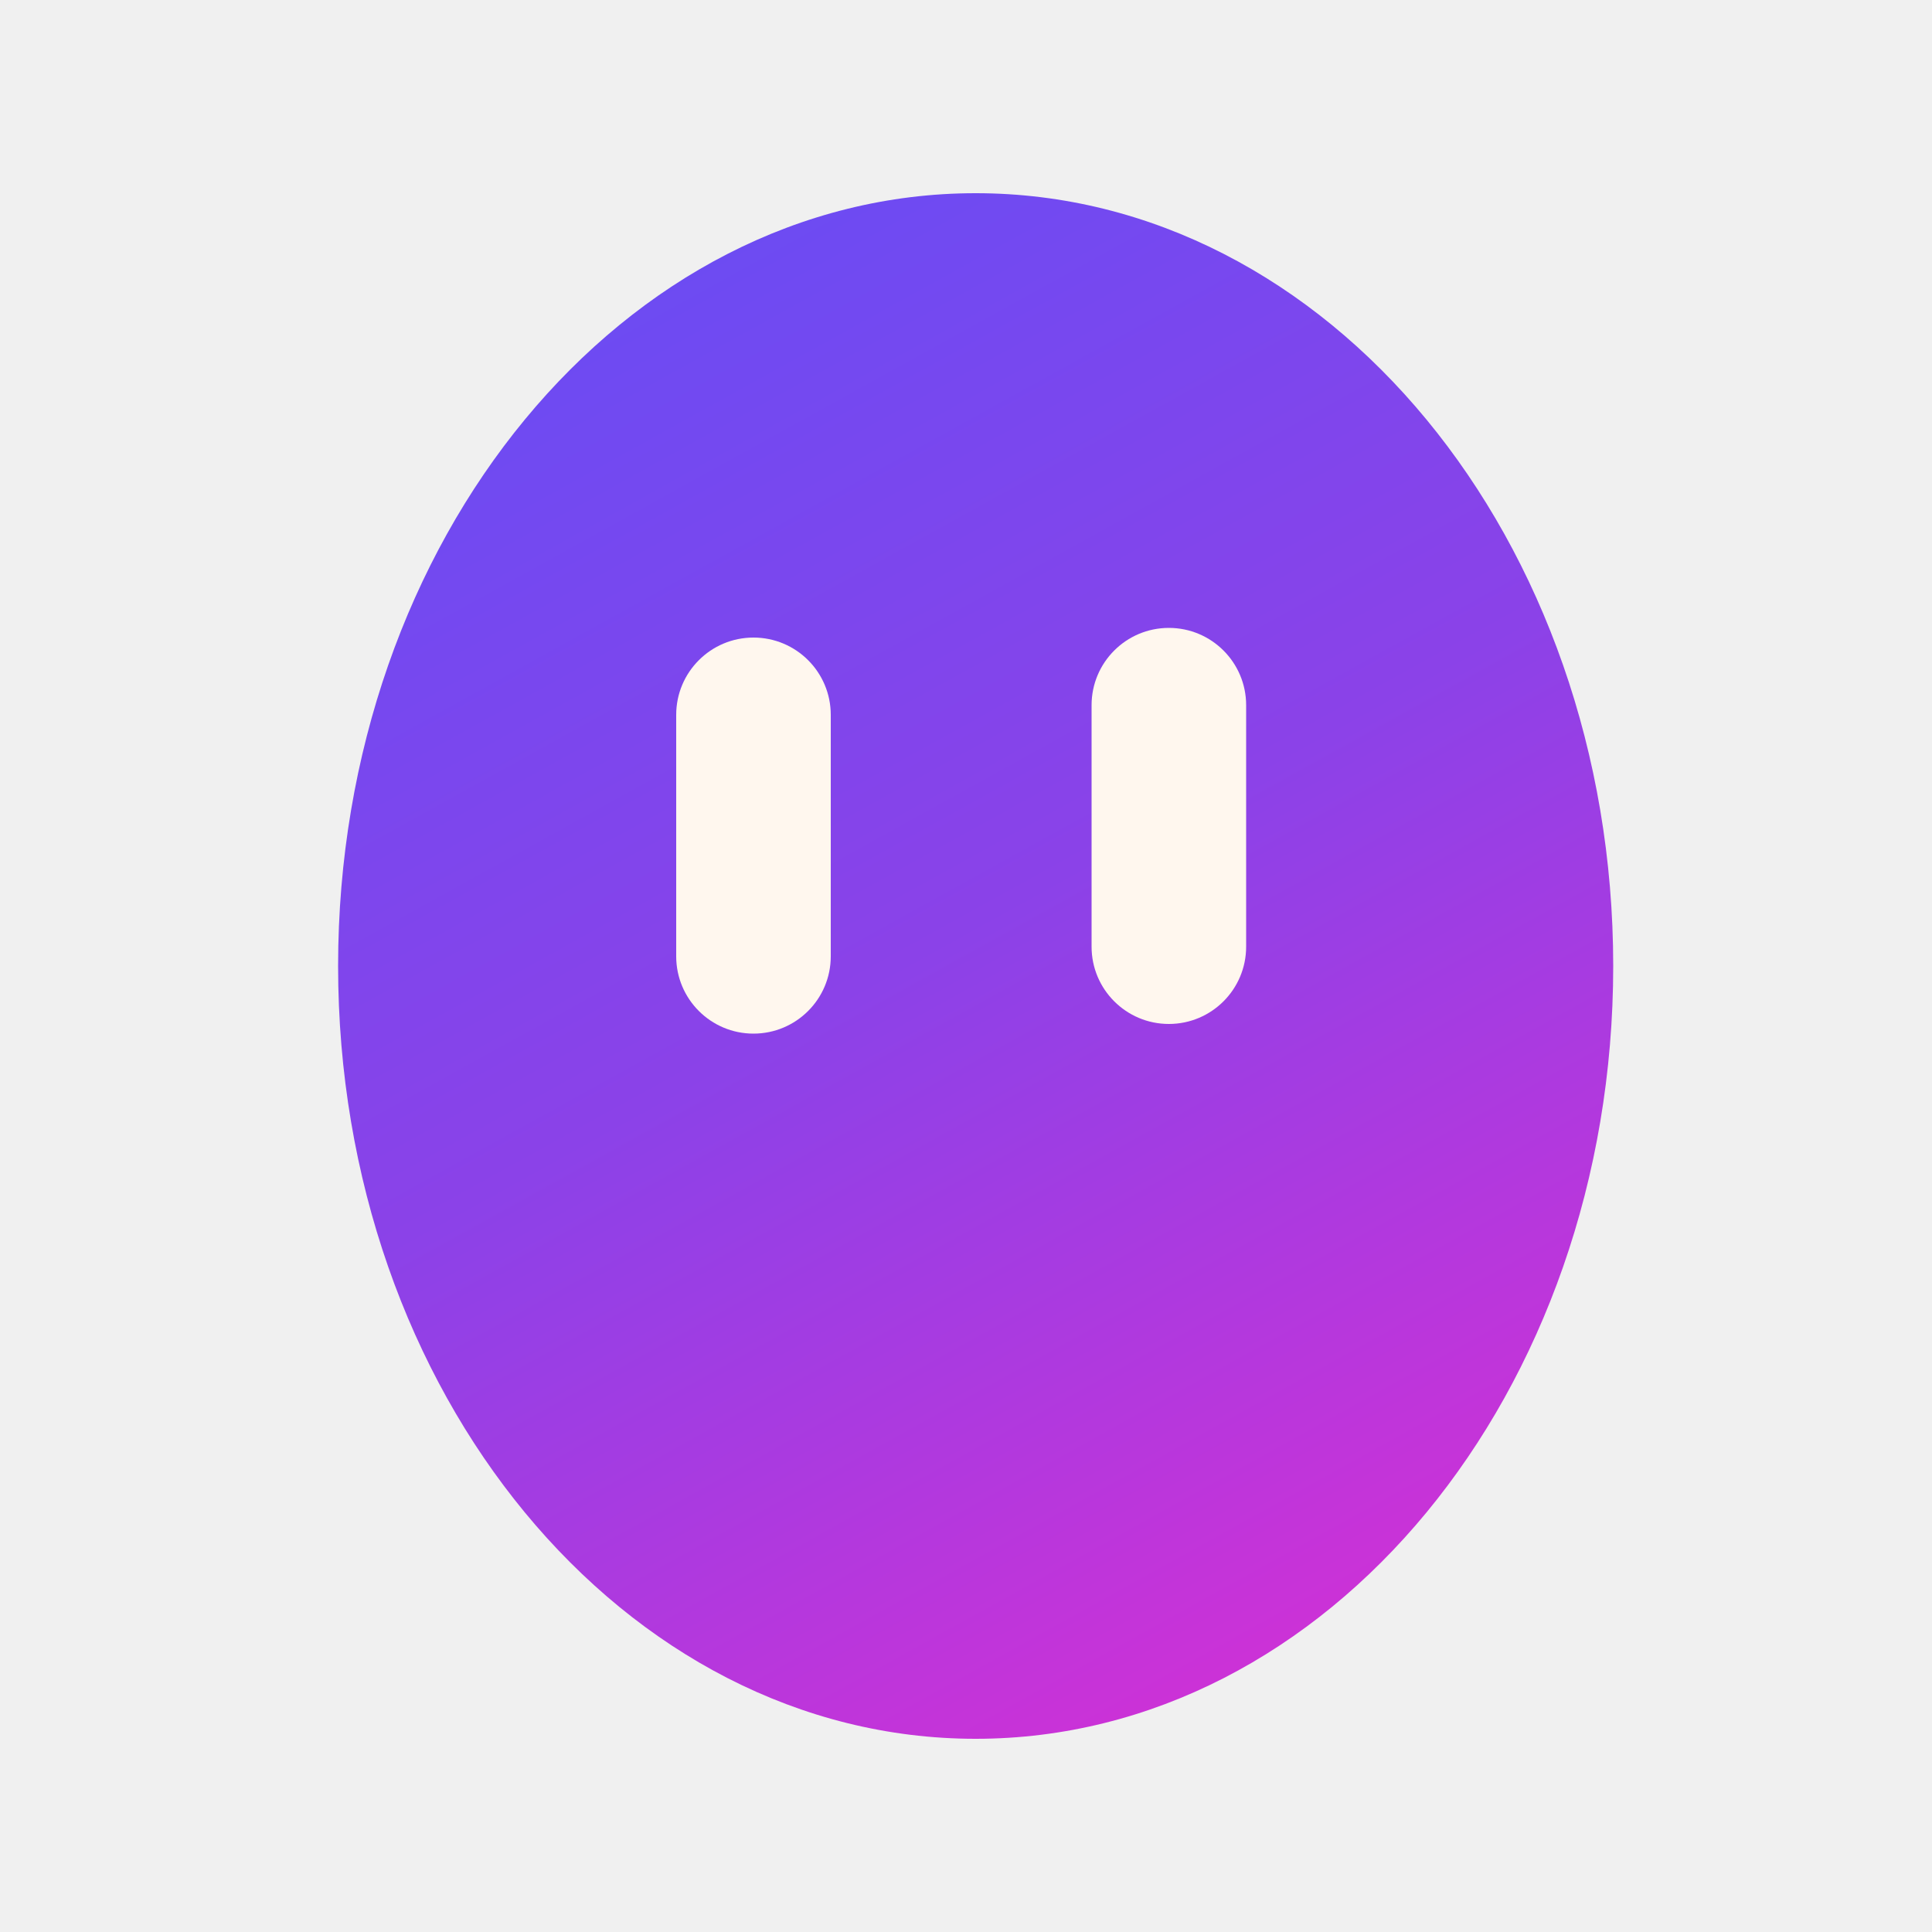
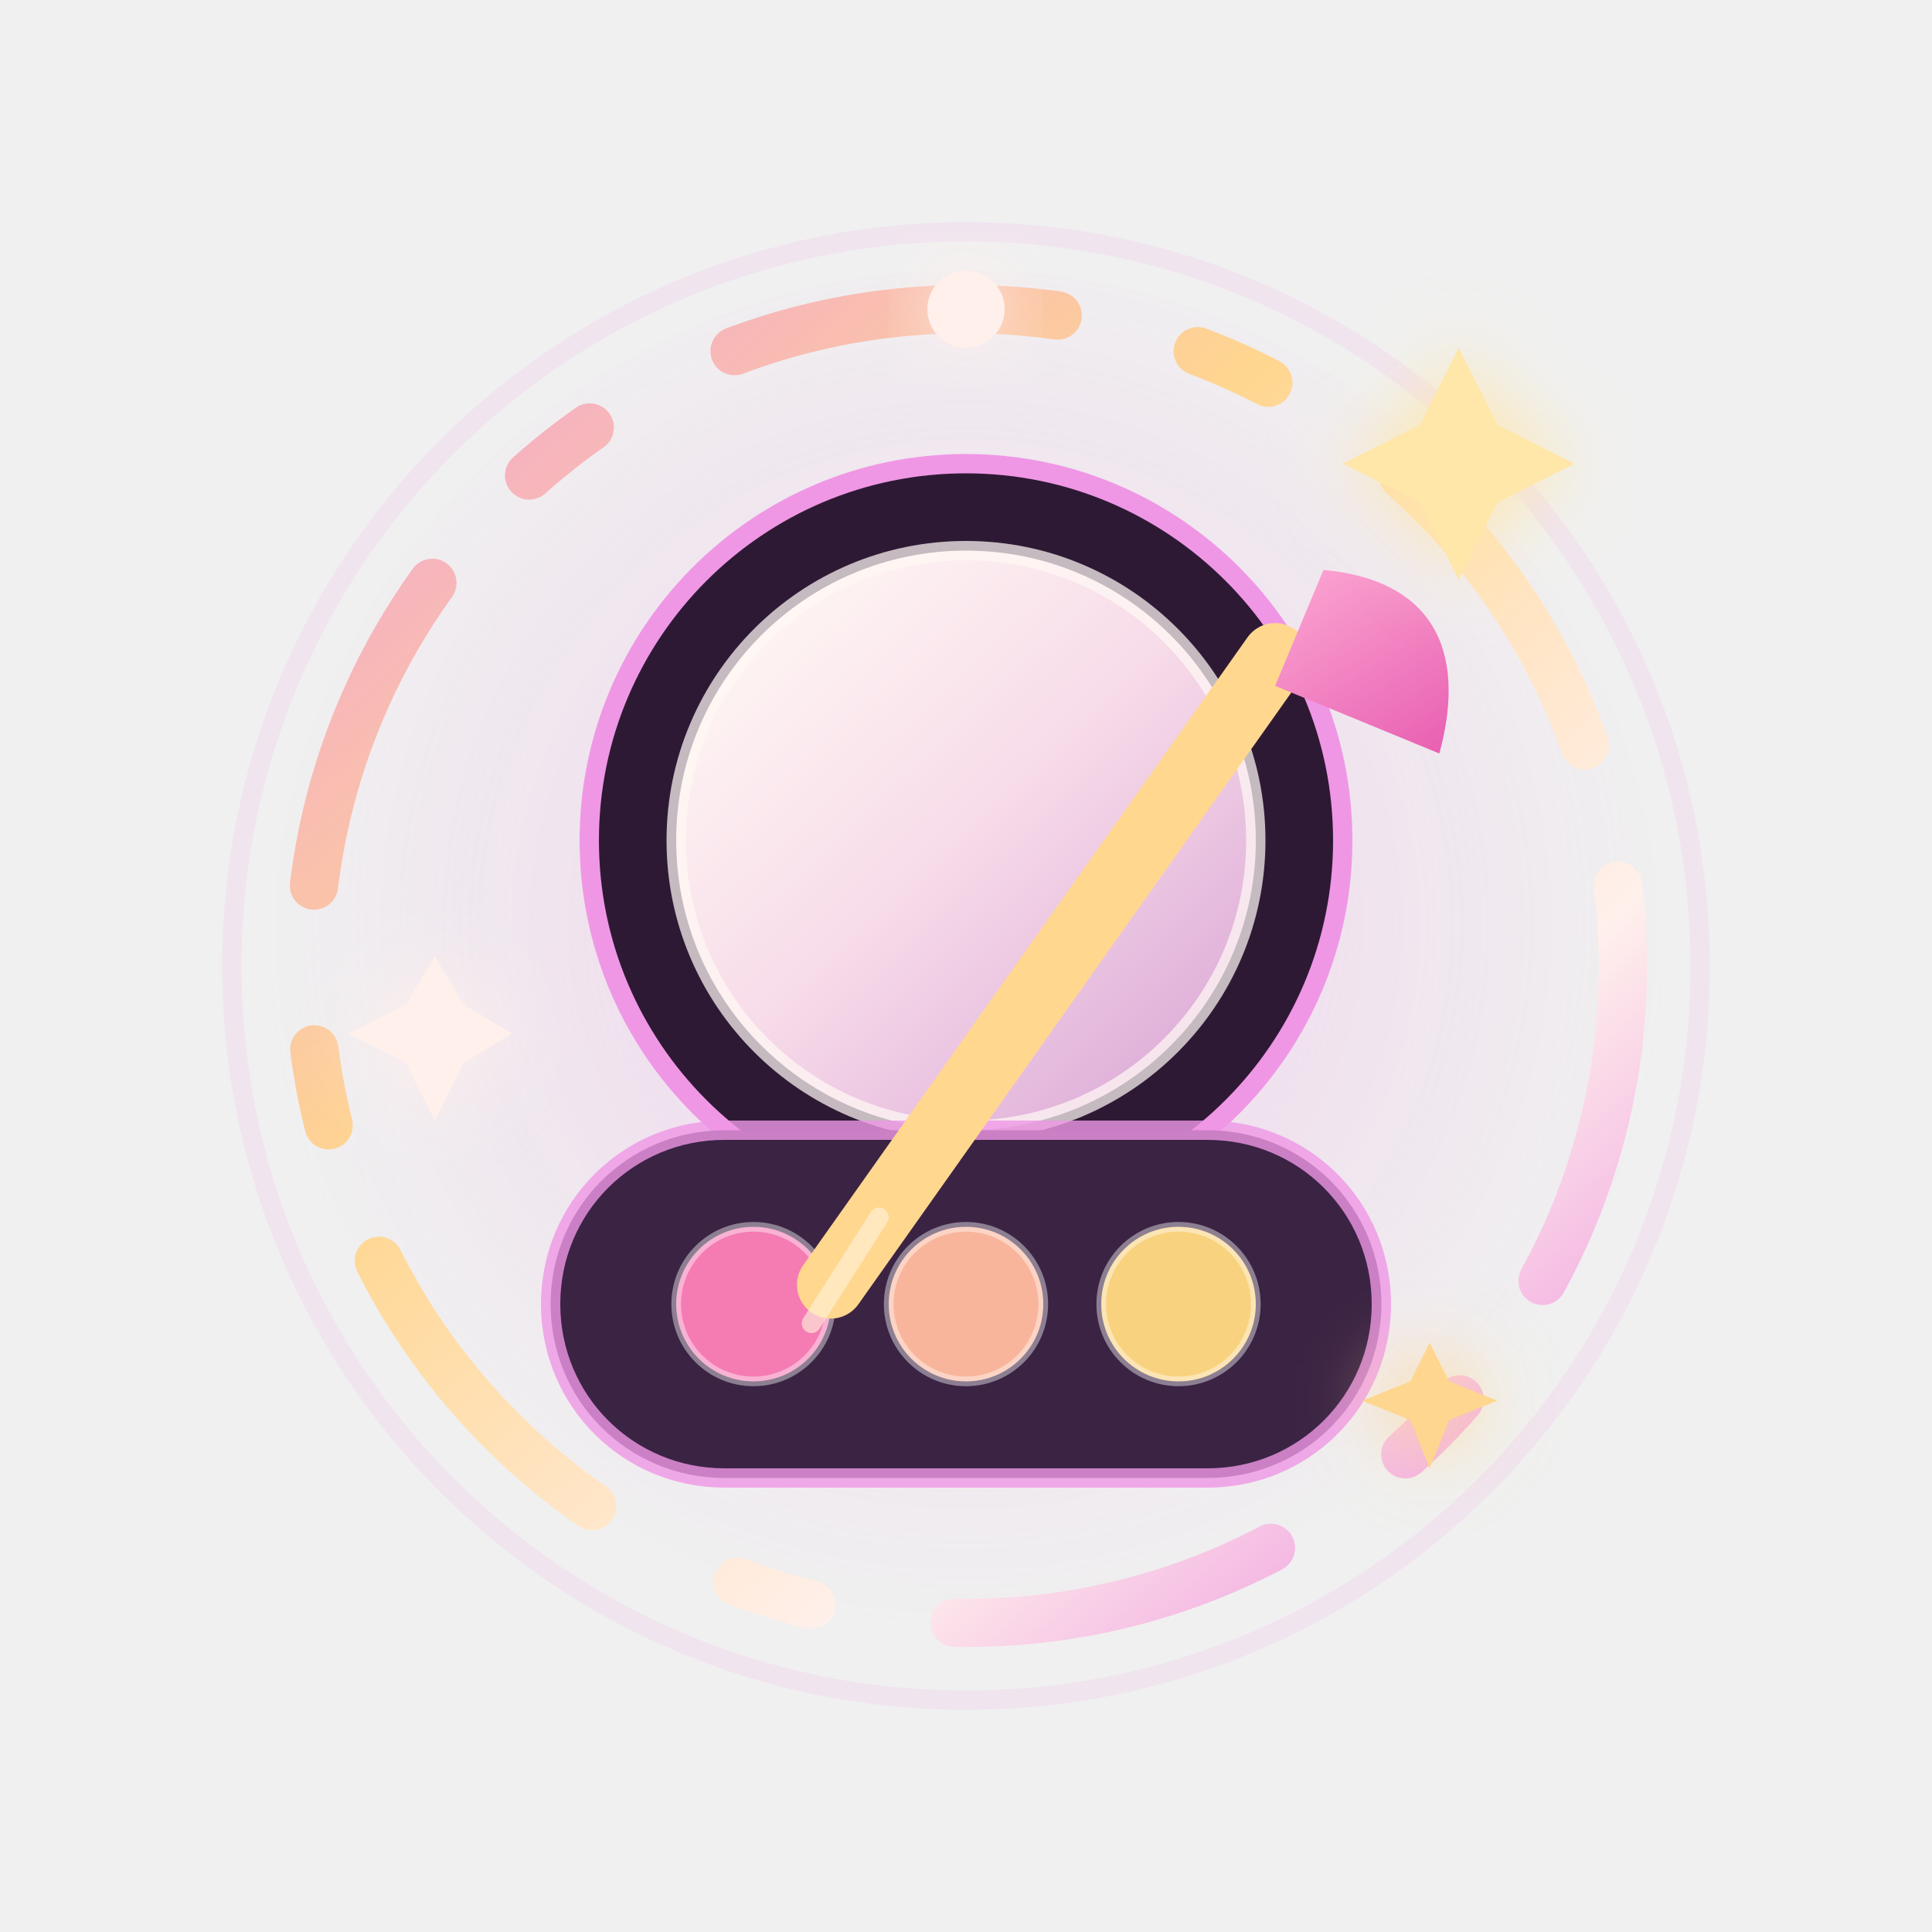
- <svg xmlns="http://www.w3.org/2000/svg" width="200" height="200" viewBox="0 0 200 200" role="img" aria-label="sequence fitted vector animation">
+ <svg xmlns="http://www.w3.org/2000/svg" width="200" height="200" viewBox="0 0 200 200" aria-hidden="true">
  <defs>
-     <linearGradient id="bodyGradient" x1="58" y1="24" x2="142" y2="176" gradientUnits="userSpaceOnUse">
-       <stop offset="0" stop-color="#694cf4" />
-       <stop offset="0.48" stop-color="#8b42e8" />
-       <stop offset="1" stop-color="#d330d5" />
+     <radialGradient id="opalineAura" cx="50%" cy="47%" r="50%">
+       <stop offset="0" stop-color="#ef97e5" stop-opacity=".34" />
+       <stop offset=".62" stop-color="#ef97e5" stop-opacity=".12" />
+       <stop offset="1" stop-color="#ef97e5" stop-opacity="0" />
+     </radialGradient>
+     <linearGradient id="roseQuartzCirclet" x1="28" y1="22" x2="170" y2="178" gradientUnits="userSpaceOnUse">
+       <stop offset="0" stop-color="#ef97e5" />
+       <stop offset=".38" stop-color="#ffd68f" />
+       <stop offset=".7" stop-color="#fff0ec" />
+       <stop offset="1" stop-color="#e66ed7" />
    </linearGradient>
+     <linearGradient id="nacreMirror" x1="77" y1="61" x2="126" y2="113" gradientUnits="userSpaceOnUse">
+       <stop offset="0" stop-color="#fff8f4" />
+       <stop offset=".48" stop-color="#f7dbe9" />
+       <stop offset="1" stop-color="#dba8d7" />
+     </linearGradient>
+     <linearGradient id="sableBristles" x1="128" y1="57" x2="144" y2="82" gradientUnits="userSpaceOnUse">
+       <stop stop-color="#ffb3d8" />
+       <stop offset="1" stop-color="#e85eb1" />
+     </linearGradient>
+     <filter id="petalGlow" x="-50%" y="-50%" width="200%" height="200%">
+       <feGaussianBlur stdDeviation="4" result="blur" />
+       <feMerge>
+         <feMergeNode in="blur" />
+         <feMergeNode in="SourceGraphic" />
+       </feMerge>
+     </filter>
  </defs>
  <style>
-     .body { fill: url(#bodyGradient); }
-     .eye { fill: #fff7ee; }
+     .opaline-aura { animation: opaline-breathe 1.8s ease-in-out infinite; transform-origin: 100px 100px; }
+     .rose-quartz-circlet { animation: rose-quartz-orbit 2.6s linear infinite; transform-origin: 100px 100px; }
+     .camellia-compact { animation: camellia-float 1.9s ease-in-out infinite; transform-origin: 100px 105px; }
+     .scintilla-one { animation: scintilla-twinkle 1.15s ease-in-out infinite; transform-origin: 151px 48px; }
+     .scintilla-two { animation: scintilla-twinkle 1.4s .2s ease-in-out infinite; transform-origin: 45px 107px; }
+     .scintilla-three { animation: scintilla-twinkle 1.65s .35s ease-in-out infinite; transform-origin: 148px 145px; }
+     @keyframes rose-quartz-orbit { to { transform: rotate(360deg); } }
+     @keyframes opaline-breathe { 0%, 100% { opacity: .55; transform: scale(.9); } 50% { opacity: 1; transform: scale(1.08); } }
+     @keyframes camellia-float { 0%, 100% { transform: translateY(2px); } 50% { transform: translateY(-5px); } }
+     @keyframes scintilla-twinkle { 0%, 100% { opacity: .24; transform: scale(.62); } 50% { opacity: 1; transform: scale(1.14); } }
+     @media (prefers-reduced-motion: reduce) {
+       .opaline-aura, .rose-quartz-circlet, .camellia-compact,
+       .scintilla-one, .scintilla-two, .scintilla-three { animation: none; }
+     }
  </style>
-   <ellipse class="body" cx="101" cy="100" rx="66" ry="80">
-     <animate attributeName="cx" dur="1.5s" repeatCount="indefinite" calcMode="linear" keyTimes="0;0.028;0.056;0.083;0.111;0.139;0.167;0.194;0.222;0.25;0.278;0.306;0.333;0.361;0.389;0.417;0.444;0.472;0.5;0.528;0.556;0.583;0.611;0.639;0.667;0.694;0.722;0.75;0.778;0.806;0.833;0.861;0.889;0.917;0.944;0.972;1" values="101;100.5;101;100.5;100.5;100.5;100.5;100.5;100.5;100.5;100.5;100.5;100.5;100.5;100.5;100.5;100.5;100.5;100.5;100.5;100.5;100.5;100.5;100.5;100.5;100.5;100;100.5;100.5;100.5;100.5;100.5;100;100;100.5;100.5;101" />
-     <animate attributeName="cy" dur="1.5s" repeatCount="indefinite" calcMode="linear" keyTimes="0;0.028;0.056;0.083;0.111;0.139;0.167;0.194;0.222;0.25;0.278;0.306;0.333;0.361;0.389;0.417;0.444;0.472;0.5;0.528;0.556;0.583;0.611;0.639;0.667;0.694;0.722;0.75;0.778;0.806;0.833;0.861;0.889;0.917;0.944;0.972;1" values="100;99;99.5;99.5;98.5;96.5;93.5;91.5;89.5;88.5;86.5;85.5;84.5;84.5;83.5;83.5;83.5;83.5;84.5;85.5;86.5;87.5;88.5;90.5;92.5;94.5;100;111.5;125.5;127;130.5;132.5;136;128.5;122;117;100" />
-     <animate attributeName="rx" dur="1.5s" repeatCount="indefinite" calcMode="linear" keyTimes="0;0.028;0.056;0.083;0.111;0.139;0.167;0.194;0.222;0.25;0.278;0.306;0.333;0.361;0.389;0.417;0.444;0.472;0.5;0.528;0.556;0.583;0.611;0.639;0.667;0.694;0.722;0.75;0.778;0.806;0.833;0.861;0.889;0.917;0.944;0.972;1" values="66;67.5;69;70.5;71.5;71.5;71.5;71.5;71.5;71.5;71.5;71.5;71.5;71.5;71.5;71.5;71.5;71.5;71.5;71.5;71.5;71.5;71.5;71.5;71.5;71.5;73;77.5;82.5;81.5;81.5;81.5;84;81;77.5;74.5;66" />
-     <animate attributeName="ry" dur="1.5s" repeatCount="indefinite" calcMode="linear" keyTimes="0;0.028;0.056;0.083;0.111;0.139;0.167;0.194;0.222;0.25;0.278;0.306;0.333;0.361;0.389;0.417;0.444;0.472;0.5;0.528;0.556;0.583;0.611;0.639;0.667;0.694;0.722;0.75;0.778;0.806;0.833;0.861;0.889;0.917;0.944;0.972;1" values="80;78;75.5;73.5;71.5;71.5;71.5;71.5;71.5;71.5;71.5;71.5;71.5;71.5;71.5;71.5;71.5;71.5;71.5;71.5;71.5;71.5;71.5;71.5;71.5;71.5;69;62.5;54.5;56;55.5;55.5;52;57.5;62;67;80" />
-   </ellipse>
-   <rect class="eye" x="70" y="66" width="16" height="41" rx="8" ry="8">
-     <animate attributeName="x" dur="1.5s" repeatCount="indefinite" calcMode="linear" keyTimes="0;0.028;0.056;0.083;0.111;0.139;0.167;0.194;0.222;0.25;0.278;0.306;0.333;0.361;0.389;0.417;0.444;0.472;0.5;0.528;0.556;0.583;0.611;0.639;0.667;0.694;0.722;0.75;0.778;0.806;0.833;0.861;0.889;0.917;0.944;0.972;1" values="70;69;69;68;67;67;67;67;67;67;67;67;67;67;67;67;67;67;67;67;67;67;67;67;67;67;67;65;62;62;62;62;61;63;64;66;70" />
-     <animate attributeName="y" dur="1.5s" repeatCount="indefinite" calcMode="linear" keyTimes="0;0.028;0.056;0.083;0.111;0.139;0.167;0.194;0.222;0.25;0.278;0.306;0.333;0.361;0.389;0.417;0.444;0.472;0.5;0.528;0.556;0.583;0.611;0.639;0.667;0.694;0.722;0.75;0.778;0.806;0.833;0.861;0.889;0.917;0.944;0.972;1" values="66;67;68;69;69;66;64;62;60;58;57;56;55;54;54;54;54;60;66;61;56;57;59;61;62;65;71;86;103;104;107;109;114;105;96;89;66" />
-     <animate attributeName="width" dur="1.5s" repeatCount="indefinite" calcMode="linear" keyTimes="0;0.028;0.056;0.083;0.111;0.139;0.167;0.194;0.222;0.25;0.278;0.306;0.333;0.361;0.389;0.417;0.444;0.472;0.5;0.528;0.556;0.583;0.611;0.639;0.667;0.694;0.722;0.75;0.778;0.806;0.833;0.861;0.889;0.917;0.944;0.972;1" values="16;17;17;17;18;18;18;18;18;18;18;18;18;18;18;18;18;18;18;18;18;18;18;18;18;18;18;19;20;21;21;21;21;20;20;18;16" />
-     <animate attributeName="height" dur="1.5s" repeatCount="indefinite" calcMode="linear" keyTimes="0;0.028;0.056;0.083;0.111;0.139;0.167;0.194;0.222;0.25;0.278;0.306;0.333;0.361;0.389;0.417;0.444;0.472;0.5;0.528;0.556;0.583;0.611;0.639;0.667;0.694;0.722;0.75;0.778;0.806;0.833;0.861;0.889;0.917;0.944;0.972;1" values="41;40;39;37;36;37;37;37;37;37;37;37;37;37;36;36;36;24;13;25;37;37;36;36;37;36;36;32;28;28;29;29;27;29;32;34;41" />
-     <animate attributeName="rx" dur="1.5s" repeatCount="indefinite" calcMode="linear" keyTimes="0;0.028;0.056;0.083;0.111;0.139;0.167;0.194;0.222;0.25;0.278;0.306;0.333;0.361;0.389;0.417;0.444;0.472;0.5;0.528;0.556;0.583;0.611;0.639;0.667;0.694;0.722;0.75;0.778;0.806;0.833;0.861;0.889;0.917;0.944;0.972;1" values="8;8.5;8.5;8.5;9;9;9;9;9;9;9;9;9;9;9;9;9;9;9;9;9;9;9;9;9;9;9;9.5;10;10.5;10.5;10.5;10.5;10;10;9;8" />
-     <animate attributeName="ry" dur="1.5s" repeatCount="indefinite" calcMode="linear" keyTimes="0;0.028;0.056;0.083;0.111;0.139;0.167;0.194;0.222;0.25;0.278;0.306;0.333;0.361;0.389;0.417;0.444;0.472;0.5;0.528;0.556;0.583;0.611;0.639;0.667;0.694;0.722;0.75;0.778;0.806;0.833;0.861;0.889;0.917;0.944;0.972;1" values="8;8.5;8.5;8.5;9;9;9;9;9;9;9;9;9;9;9;9;9;9;6.5;9;9;9;9;9;9;9;9;9.5;10;10.5;10.5;10.5;10.5;10;10;9;8" />
-   </rect>
-   <rect class="eye" x="113" y="65" width="16" height="41" rx="8" ry="8">
-     <animate attributeName="x" dur="1.5s" repeatCount="indefinite" calcMode="linear" keyTimes="0;0.028;0.056;0.083;0.111;0.139;0.167;0.194;0.222;0.25;0.278;0.306;0.333;0.361;0.389;0.417;0.444;0.472;0.5;0.528;0.556;0.583;0.611;0.639;0.667;0.694;0.722;0.75;0.778;0.806;0.833;0.861;0.889;0.917;0.944;0.972;1" values="113;113;114;114;114;114;114;114;114;114;114;114;114;114;114;114;114;114;114;114;114;114;114;114;114;114;114;115;116;116;116;116;116;115;115;114;113" />
-     <animate attributeName="y" dur="1.5s" repeatCount="indefinite" calcMode="linear" keyTimes="0;0.028;0.056;0.083;0.111;0.139;0.167;0.194;0.222;0.25;0.278;0.306;0.333;0.361;0.389;0.417;0.444;0.472;0.5;0.528;0.556;0.583;0.611;0.639;0.667;0.694;0.722;0.75;0.778;0.806;0.833;0.861;0.889;0.917;0.944;0.972;1" values="65;66;67;68;68;66;63;61;59;58;56;55;54;53;53;53;53;59;66;60;55;57;58;60;62;64;70;85;102;103;107;109;114;104;95;88;65" />
-     <animate attributeName="width" dur="1.5s" repeatCount="indefinite" calcMode="linear" keyTimes="0;0.028;0.056;0.083;0.111;0.139;0.167;0.194;0.222;0.25;0.278;0.306;0.333;0.361;0.389;0.417;0.444;0.472;0.5;0.528;0.556;0.583;0.611;0.639;0.667;0.694;0.722;0.75;0.778;0.806;0.833;0.861;0.889;0.917;0.944;0.972;1" values="16;17;17;17;18;18;18;18;18;18;18;18;18;18;18;18;18;18;18;18;18;18;18;18;18;18;18;19;20;20;20;20;21;20;19;19;16" />
-     <animate attributeName="height" dur="1.5s" repeatCount="indefinite" calcMode="linear" keyTimes="0;0.028;0.056;0.083;0.111;0.139;0.167;0.194;0.222;0.25;0.278;0.306;0.333;0.361;0.389;0.417;0.444;0.472;0.5;0.528;0.556;0.583;0.611;0.639;0.667;0.694;0.722;0.75;0.778;0.806;0.833;0.861;0.889;0.917;0.944;0.972;1" values="41;40;39;37;36;36;37;37;37;36;37;37;37;37;37;36;36;25;12;25;37;36;37;36;36;36;36;32;28;29;28;28;26;29;32;34;41" />
-     <animate attributeName="rx" dur="1.5s" repeatCount="indefinite" calcMode="linear" keyTimes="0;0.028;0.056;0.083;0.111;0.139;0.167;0.194;0.222;0.25;0.278;0.306;0.333;0.361;0.389;0.417;0.444;0.472;0.5;0.528;0.556;0.583;0.611;0.639;0.667;0.694;0.722;0.75;0.778;0.806;0.833;0.861;0.889;0.917;0.944;0.972;1" values="8;8.5;8.5;8.5;9;9;9;9;9;9;9;9;9;9;9;9;9;9;9;9;9;9;9;9;9;9;9;9.5;10;10;10;10;10.5;10;9.5;9.5;8" />
-     <animate attributeName="ry" dur="1.5s" repeatCount="indefinite" calcMode="linear" keyTimes="0;0.028;0.056;0.083;0.111;0.139;0.167;0.194;0.222;0.25;0.278;0.306;0.333;0.361;0.389;0.417;0.444;0.472;0.5;0.528;0.556;0.583;0.611;0.639;0.667;0.694;0.722;0.75;0.778;0.806;0.833;0.861;0.889;0.917;0.944;0.972;1" values="8;8.5;8.5;8.5;9;9;9;9;9;9;9;9;9;9;9;9;9;9;6;9;9;9;9;9;9;9;9;9.5;10;10;10;10;10.5;10;9.5;9.5;8" />
-   </rect>
+   <circle class="opaline-aura" cx="100" cy="100" r="72" fill="url(#opalineAura)" />
+   <g class="rose-quartz-circlet">
+     <circle cx="100" cy="100" r="76" fill="none" stroke="#ef97e5" stroke-opacity=".14" stroke-width="2" />
+     <circle cx="100" cy="100" r="68" fill="none" stroke="url(#roseQuartzCirclet)" stroke-width="5" stroke-linecap="round" stroke-dasharray="34 15 8 17" />
+     <circle cx="100" cy="32" r="4" fill="#fff0ec" filter="url(#petalGlow)" />
+   </g>
+   <g class="camellia-compact">
+     <circle cx="100" cy="87" r="39" fill="#2e1935" stroke="#ef97e5" stroke-width="2" />
+     <circle cx="100" cy="87" r="30" fill="url(#nacreMirror)" stroke="#fff8f4" stroke-opacity=".72" stroke-width="2" />
+     <path d="M75 117h50c10 0 18 8 18 18s-8 18-18 18H75c-10 0-18-8-18-18s8-18 18-18Z" fill="#3b2344" stroke="#ef97e5" stroke-opacity=".8" stroke-width="2" />
+     <circle cx="78" cy="135" r="8" fill="#f57bb3" stroke="#fff" stroke-opacity=".42" />
+     <circle cx="100" cy="135" r="8" fill="#f9b59b" stroke="#fff" stroke-opacity=".42" />
+     <circle cx="122" cy="135" r="8" fill="#f9d27f" stroke="#fff" stroke-opacity=".42" />
+     <path d="M132 68 86 133" fill="none" stroke="#ffd78f" stroke-width="7" stroke-linecap="round" />
+     <path d="M137 59c11 1 15 8 12 19l-17-7Z" fill="url(#sableBristles)" />
+     <path d="M91 126 84 137" fill="none" stroke="#fff2dc" stroke-opacity=".62" stroke-width="2" stroke-linecap="round" />
+   </g>
+   <path class="scintilla-one" d="m151 36 4 8 8 4-8 4-4 8-4-8-8-4 8-4Z" fill="#ffe6a9" filter="url(#petalGlow)" />
+   <path class="scintilla-two" d="m45 99 3 5 5 3-5 3-3 6-3-6-6-3 6-3Z" fill="#fff0ec" filter="url(#petalGlow)" />
+   <path class="scintilla-three" d="m148 139 2 4 5 2-5 2-2 5-2-5-5-2 5-2Z" fill="#ffd68f" filter="url(#petalGlow)" />
</svg>
